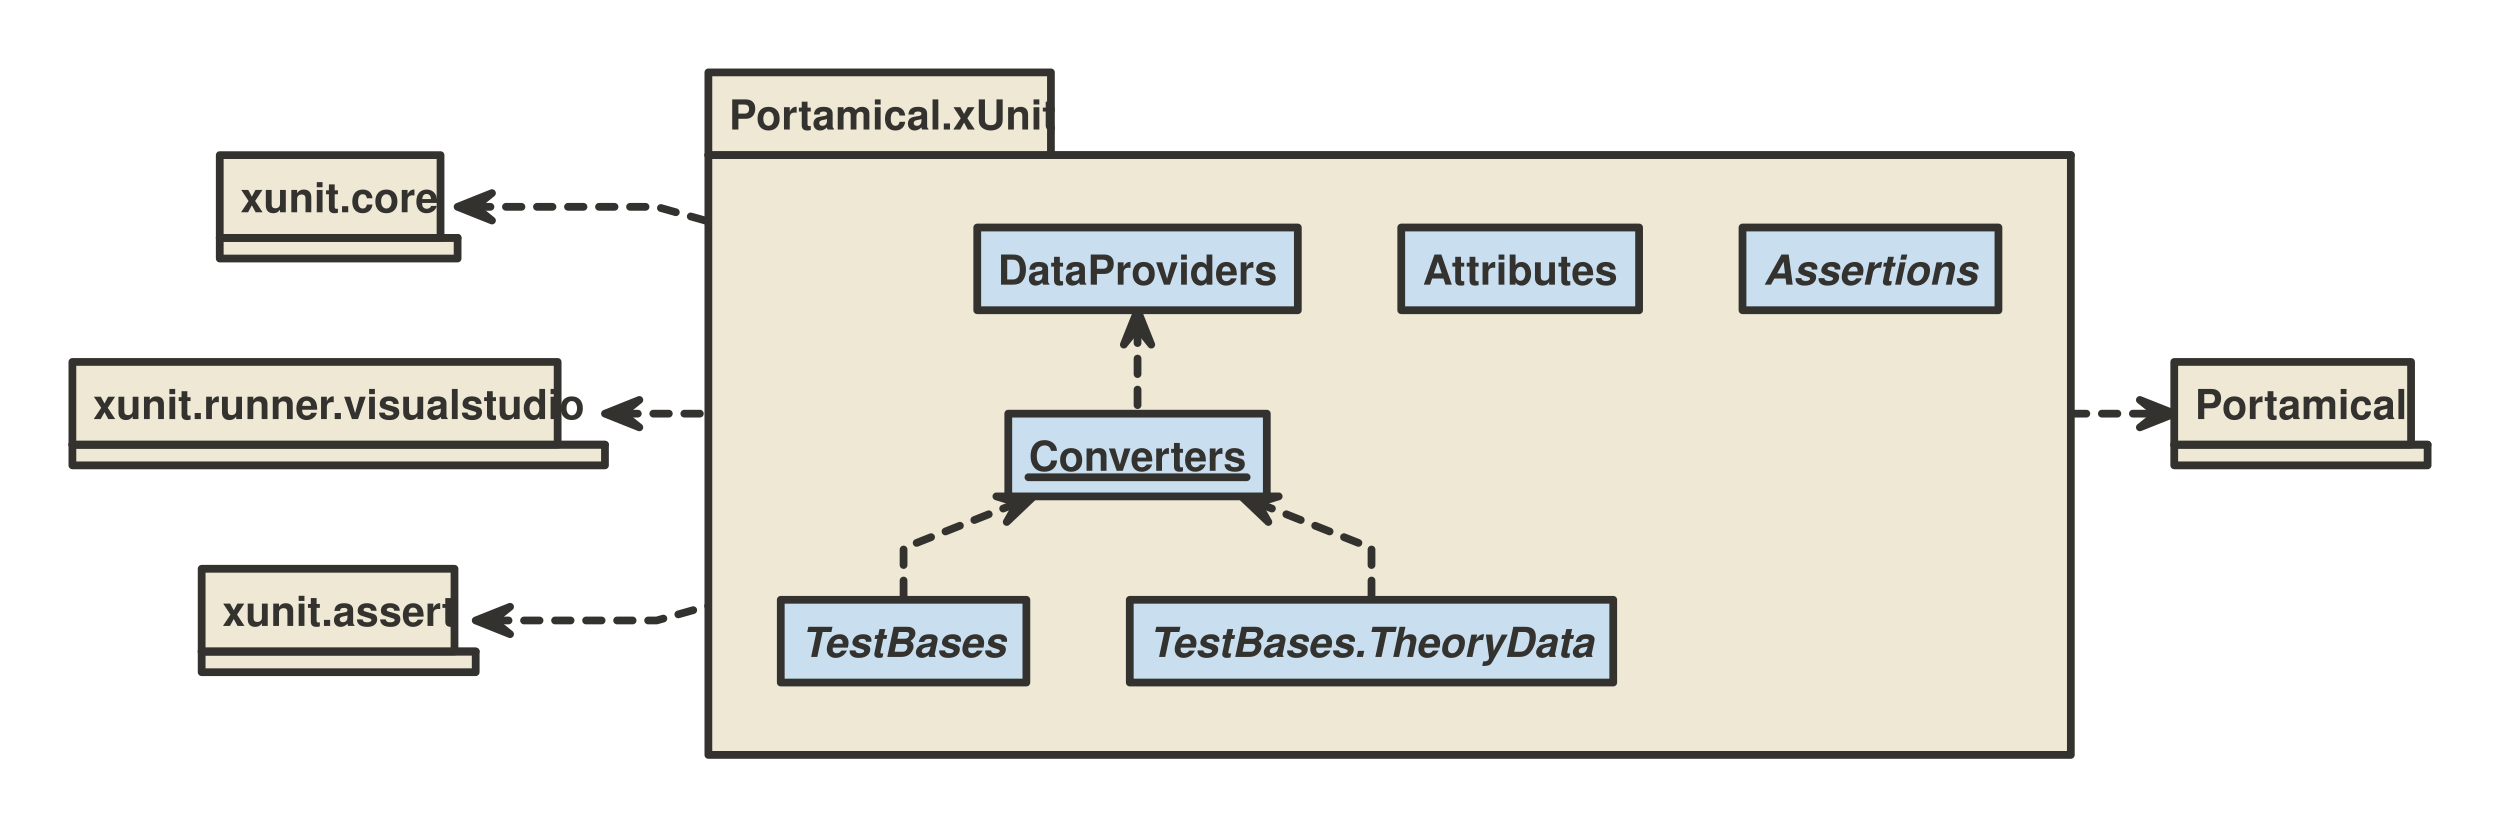
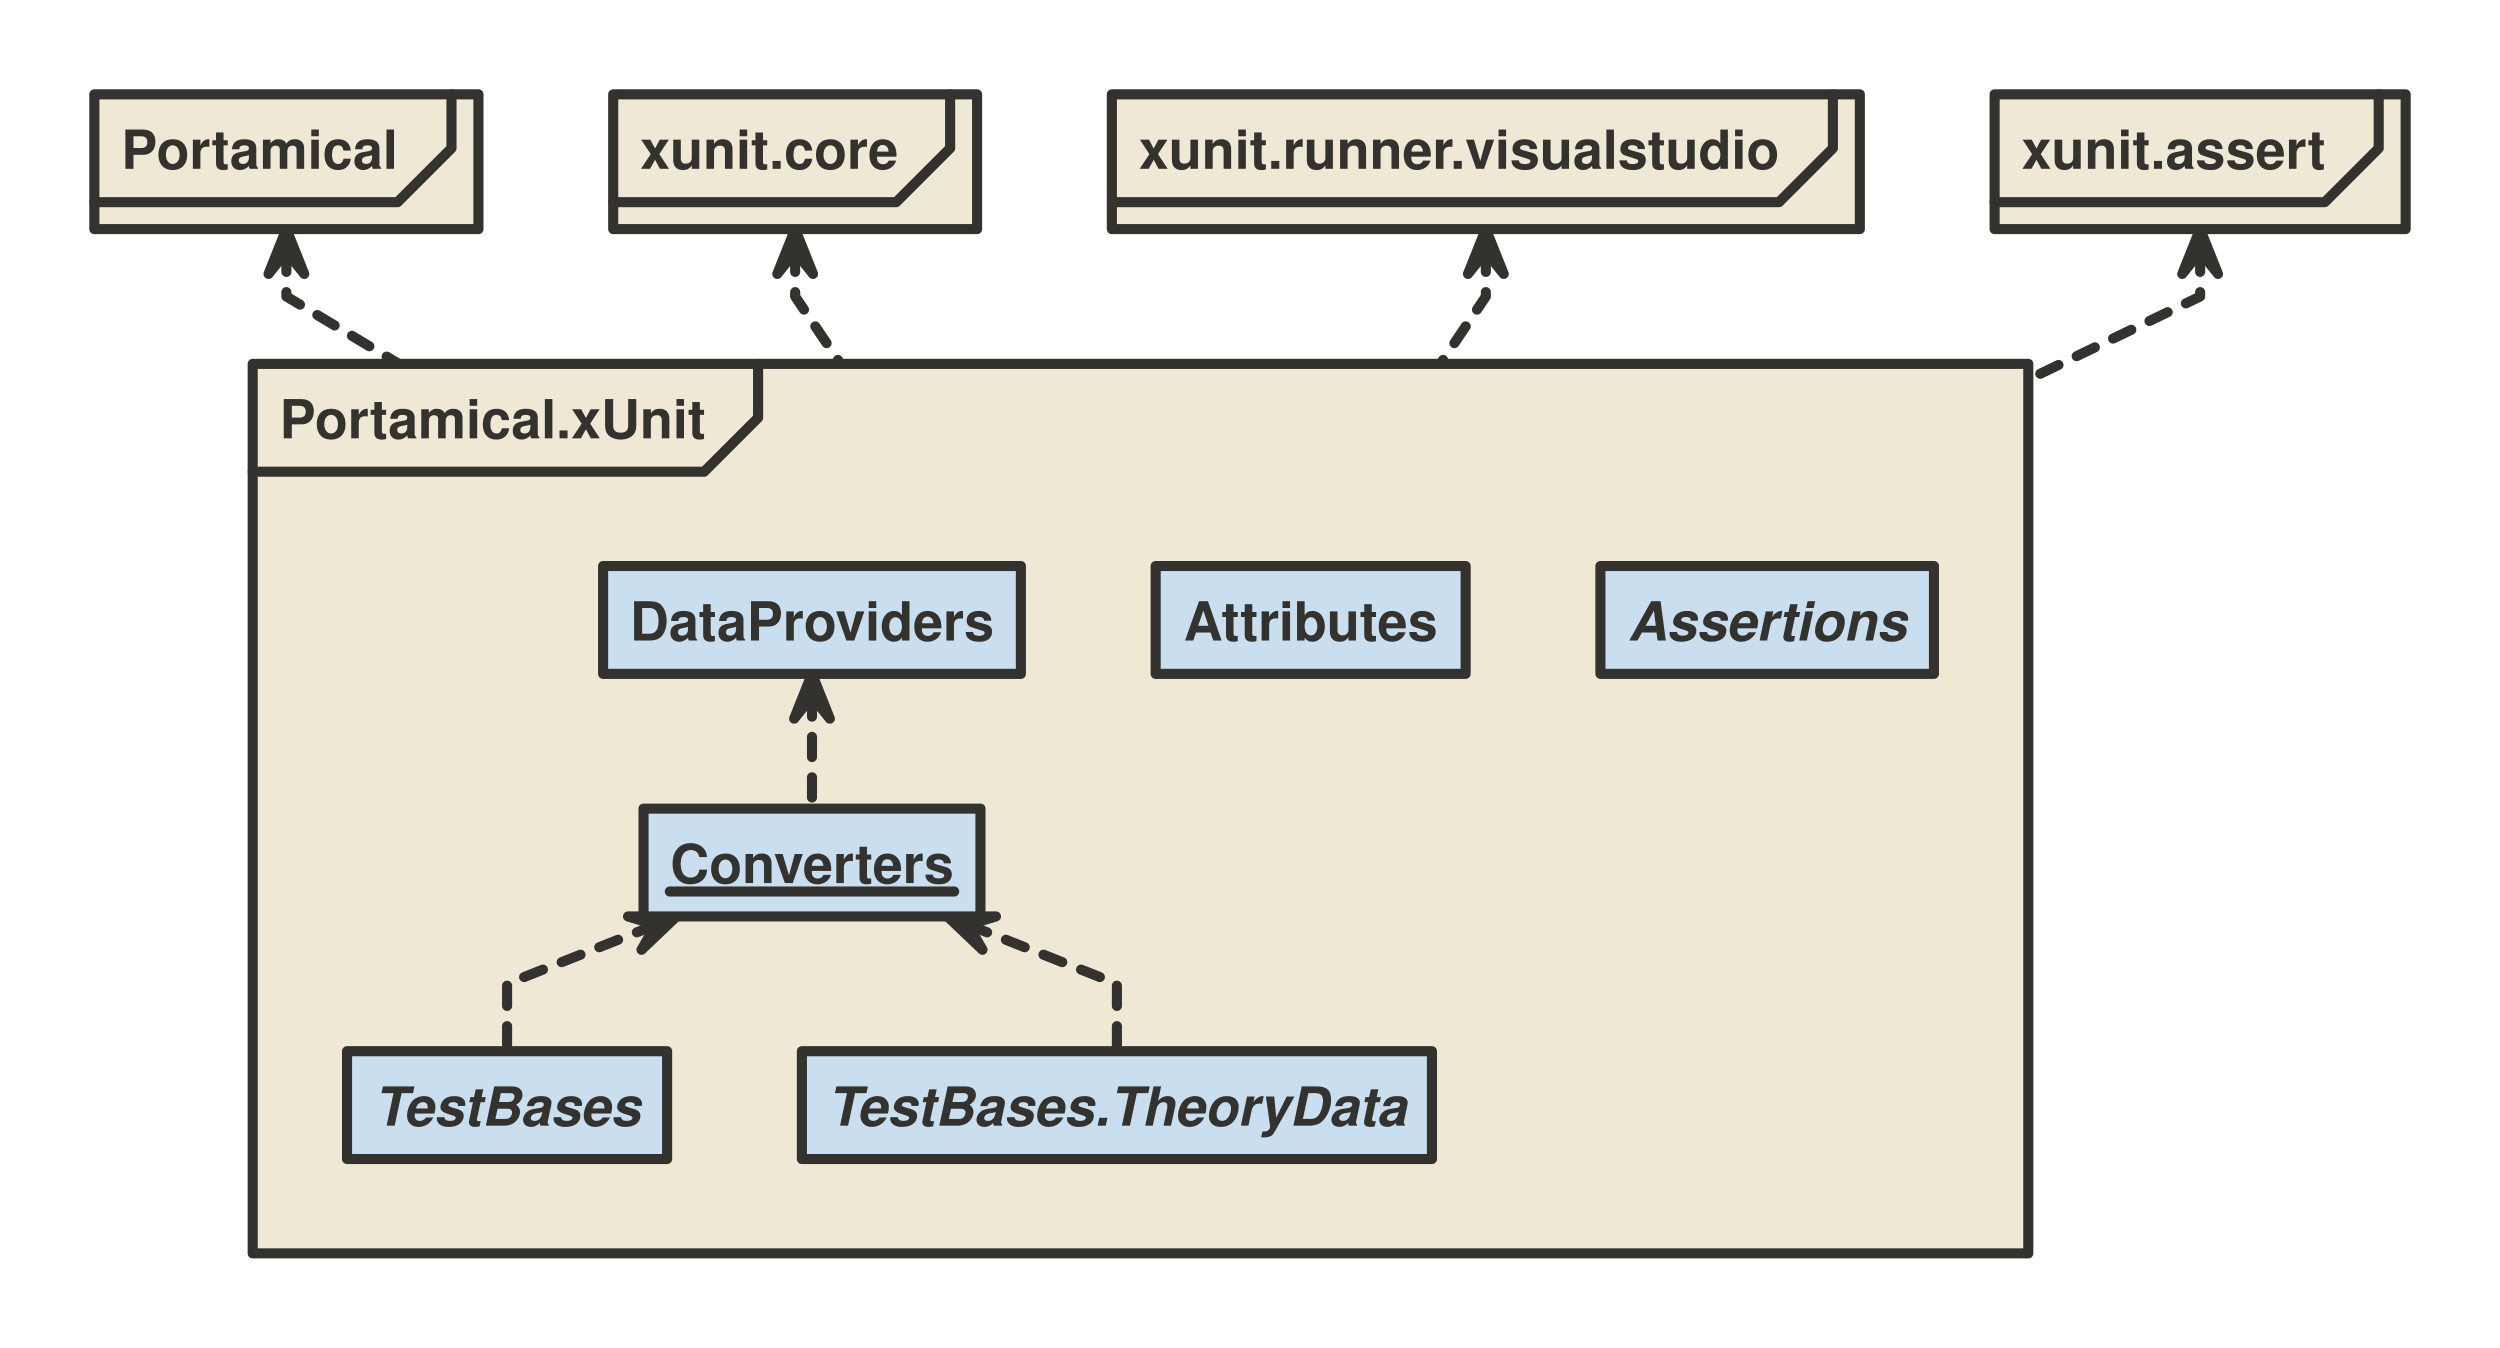
- <svg xmlns="http://www.w3.org/2000/svg" version="1.1" baseProfile="full" width="967.0" height="320.0" viewBox="0 0 967 320">
+ <svg xmlns="http://www.w3.org/2000/svg" version="1.1" baseProfile="full" width="742.0" height="400.0" viewBox="0 0 742 400">
  <g stroke-width="1.0" text-align="left" font="12pt Helvetica, Arial, sans-serif" font-size="12pt" font-family="Helvetica" font-weight="bold" font-style="normal">
    <g font-family="Helvetica" font-size="12pt" font-weight="bold" font-style="normal" stroke-width="3.0" stroke-linejoin="round" stroke-linecap="round" stroke="#33322E">
      <g stroke="transparent" fill="transparent">
-         <rect x="0.0" y="0.0" height="320.0" width="967.0" stroke="none" />
+         <rect x="0.0" y="0.0" height="400.0" width="742.0" stroke="none" />
      </g>
      <g transform="translate(8, 8)" fill="#33322E">
        <g transform="translate(20, 20)" fill="#33322E" font-family="Helvetica" font-size="12pt" font-weight="normal" font-style="normal">
          <g stroke-dasharray="6 6">
-             <path d="M155.7 52.0 L226 52 L246 57.644 L246.0 57.6 " fill="none" />
+             <path d="M57.0 46.7 L57 60 L90.355 80 L90.4 80.0 " fill="none" />
          </g>
-           <path d="M162.3 46.7 L155.7 52.0 L162.3 57.3 L149.0 52.0 Z" />
+           <path d="M62.3 53.3 L57.0 46.7 L51.7 53.3 L57.0 40.0 Z" />
          <g stroke-dasharray="6 6">
-             <path d="M773.0 132.0 L793 132 L806.333 132 L806.3 132.0 " fill="none" />
+             <path d="M208.0 46.7 L208 60 L221.487 80 L221.5 80.0 " fill="none" />
          </g>
-           <path d="M799.7 137.3 L806.3 132.0 L799.7 126.7 L813.0 132.0 Z" />
+           <path d="M213.3 53.3 L208.0 46.7 L202.7 53.3 L208.0 40.0 Z" />
          <g stroke-dasharray="6 6">
-             <path d="M212.7 132.0 L226 132 L246 132 L246.0 132.0 " fill="none" />
+             <path d="M413.0 46.7 L413 60 L399.513 80 L399.5 80.0 " fill="none" />
          </g>
-           <path d="M219.3 126.7 L212.7 132.0 L219.3 137.3 L206.0 132.0 Z" />
+           <path d="M418.3 53.3 L413.0 46.7 L407.7 53.3 L413.0 40.0 Z" />
          <g stroke-dasharray="6 6">
-             <path d="M162.7 212.0 L226 212 L246 206.356 L246.0 206.4 " fill="none" />
+             <path d="M625.0 46.7 L625 60 L574 84.649 L574.0 84.6 " fill="none" />
          </g>
-           <path d="M169.3 206.7 L162.7 212.0 L169.3 217.3 L156.0 212.0 Z" />
-           <g data-name="xunit.core">
-             <g fill="#eee8d5" stroke="#33322E" data-name="xunit.core">
-               <rect x="57.0" y="64.0" height="8.0" width="92.0" data-name="xunit.core" />
-               <path d="M57.0 64.0 L57.0 32.0 L142.4 32.0 L142.4 64.0 Z" data-name="xunit.core" />
-               <path d="M57.0 64.0 L149.0 64.0" fill="none" data-name="xunit.core" />
+           <path d="M630.3 53.3 L625.0 46.7 L619.7 53.3 L625.0 40.0 Z" />
+           <g data-name="Portamical">
+             <g fill="#eee8d5" stroke="#33322E" data-name="Portamical">
+               <rect x="0.0" y="0.0" height="40.0" width="114.0" data-name="Portamical" />
+               <path d="M0.0 32.0 L90.0 32.0 L106.0 16.0 L106.0 0.0" fill="none" data-name="Portamical" />
            </g>
-             <g transform="translate(57, 32)" font-family="Helvetica" font-size="12pt" font-weight="bold" font-style="normal" data-name="xunit.core" data-compartment="0">
-               <g transform="translate(8, 8)" fill="#33322E" text-align="left" data-name="xunit.core" data-compartment="0">
-                 <text x="0.0" y="14.1" stroke="none" data-name="xunit.core" data-compartment="0">xunit.core</text>
+             <g transform="translate(0, 0)" font-family="Helvetica" font-size="12pt" font-weight="bold" font-style="normal" data-name="Portamical" data-compartment="0">
+               <g transform="translate(8, 8)" fill="#33322E" text-align="left" data-name="Portamical" data-compartment="0">
+                 <text x="0.0" y="14.1" stroke="none" data-name="Portamical" data-compartment="0">Portamical</text>
              </g>
            </g>
-             <g transform="translate(57, 64)" font-family="Helvetica" font-size="12pt" font-weight="normal" font-style="normal" data-name="xunit.core" data-compartment="1">
-               <g transform="translate(8, 8)" fill="#33322E" data-name="xunit.core" data-compartment="1">
+             <g transform="translate(0, 32)" font-family="Helvetica" font-size="12pt" font-weight="normal" font-style="normal" data-name="Portamical" data-compartment="1">
+               <g transform="translate(8, 8)" fill="#33322E" data-name="Portamical" data-compartment="1">
								
							</g>
            </g>
          </g>
          <g data-name="Portamical.xUnit">
            <g fill="#eee8d5" stroke="#33322E" data-name="Portamical.xUnit">
-               <rect x="246.0" y="32.0" height="232.0" width="527.0" data-name="Portamical.xUnit" />
-               <path d="M246.0 32.0 L246.0 0.0 L378.5 0.0 L378.5 32.0 Z" data-name="Portamical.xUnit" />
-               <path d="M246.0 32.0 L773.0 32.0" fill="none" data-name="Portamical.xUnit" />
+               <rect x="47.0" y="80.0" height="264.0" width="527.0" data-name="Portamical.xUnit" />
+               <path d="M47.0 112.0 L181.0 112.0 L197.0 96.0 L197.0 80.0" fill="none" data-name="Portamical.xUnit" />
            </g>
-             <g transform="translate(246, 0)" font-family="Helvetica" font-size="12pt" font-weight="bold" font-style="normal" data-name="Portamical.xUnit" data-compartment="0">
+             <g transform="translate(47, 80)" font-family="Helvetica" font-size="12pt" font-weight="bold" font-style="normal" data-name="Portamical.xUnit" data-compartment="0">
              <g transform="translate(8, 8)" fill="#33322E" text-align="left" data-name="Portamical.xUnit" data-compartment="0">
                <text x="0.0" y="14.1" stroke="none" data-name="Portamical.xUnit" data-compartment="0">Portamical.xUnit</text>
              </g>
            </g>
-             <g transform="translate(246, 32)" font-family="Helvetica" font-size="12pt" font-weight="normal" font-style="normal" data-name="Portamical.xUnit" data-compartment="1">
+             <g transform="translate(47, 112)" font-family="Helvetica" font-size="12pt" font-weight="normal" font-style="normal" data-name="Portamical.xUnit" data-compartment="1">
              <g transform="translate(8, 8)" fill="#33322E" data-name="Portamical.xUnit" data-compartment="1">
                <g transform="translate(20, 20)" fill="#33322E" font-family="Helvetica" font-size="12pt" font-weight="normal" font-style="normal" data-name="Portamical.xUnit" data-compartment="1">
                  <g stroke-dasharray="6 6" data-name="Portamical.xUnit" data-compartment="1">
                    <path d="M138.0 38.7 L138 52 L138 72 L138.0 72.0 " fill="none" data-name="Portamical.xUnit" data-compartment="1" />
                  </g>
                  <path d="M143.3 45.3 L138.0 38.7 L132.7 45.3 L138.0 32.0 Z" data-name="Portamical.xUnit" data-compartment="1" />
                  <g stroke-dasharray="6 6" data-name="Portamical.xUnit" data-compartment="1">
                    <path d="M91.6 106.5 L47.5 124 L47.5 144 L47.5 144.0 " fill="none" data-name="Portamical.xUnit" data-compartment="1" />
                  </g>
                  <path d="M87.4 113.9 L91.6 106.5 L83.4 104.0 L97.8 104.0 Z" data-name="Portamical.xUnit" data-compartment="1" />
                  <g stroke-dasharray="6 6" data-name="Portamical.xUnit" data-compartment="1">
                    <path d="M184.4 106.5 L228.5 124 L228.5 144 L228.5 144.0 " fill="none" data-name="Portamical.xUnit" data-compartment="1" />
                  </g>
                  <path d="M192.6 104.0 L184.4 106.5 L188.6 113.9 L178.2 104.0 Z" data-name="Portamical.xUnit" data-compartment="1" />
                  <g data-name="DataProviders">
                    <g fill="#C9DEEF" stroke="#33322E" data-name="DataProviders">
                      <rect x="76.0" y="0.0" height="32.0" width="124.0" data-name="DataProviders" />
                    </g>
                    <g transform="translate(76, 0)" font-family="Helvetica" font-size="12pt" font-weight="bold" font-style="normal" data-name="DataProviders" data-compartment="0">
                      <g transform="translate(8, 8)" fill="#33322E" text-align="center" data-name="DataProviders" data-compartment="0">
                        <text x="54.0" y="14.1" stroke="none" text-anchor="middle" data-name="DataProviders" data-compartment="0">DataProviders</text>
                      </g>
                    </g>
                  </g>
                  <g data-name="Converters">
                    <g fill="#C9DEEF" stroke="#33322E" data-name="Converters">
                      <rect x="88.0" y="72.0" height="32.0" width="100.0" data-name="Converters" />
                    </g>
                    <g transform="translate(88, 72)" font-family="Helvetica" font-size="12pt" font-weight="bold" font-style="normal" data-name="Converters" data-compartment="0">
                      <g transform="translate(8, 8)" fill="#33322E" text-align="center" stroke-width="3.0" data-name="Converters" data-compartment="0">
                        <text x="42.0" y="14.1" stroke="none" text-anchor="middle" data-name="Converters" data-compartment="0">Converters</text>
                        <path d="M-0.2 16.6 L84.2 16.6" fill="none" data-name="Converters" data-compartment="0" />
                      </g>
                    </g>
                  </g>
                  <g data-name="TestBases">
                    <g fill="#C9DEEF" stroke="#33322E" data-name="TestBases">
                      <rect x="0.0" y="144.0" height="32.0" width="95.0" data-name="TestBases" />
                    </g>
                    <g transform="translate(0, 144)" font-family="Helvetica" font-size="12pt" font-weight="bold" font-style="italic" data-name="TestBases" data-compartment="0">
                      <g transform="translate(8, 8)" fill="#33322E" text-align="center" data-name="TestBases" data-compartment="0">
                        <text x="39.5" y="14.1" stroke="none" text-anchor="middle" data-name="TestBases" data-compartment="0">TestBases</text>
                      </g>
                    </g>
                  </g>
                  <g data-name="TestBases.TheoryData">
                    <g fill="#C9DEEF" stroke="#33322E" data-name="TestBases.TheoryData">
                      <rect x="135.0" y="144.0" height="32.0" width="187.0" data-name="TestBases.TheoryData" />
                    </g>
                    <g transform="translate(135, 144)" font-family="Helvetica" font-size="12pt" font-weight="bold" font-style="italic" data-name="TestBases.TheoryData" data-compartment="0">
                      <g transform="translate(8, 8)" fill="#33322E" text-align="center" data-name="TestBases.TheoryData" data-compartment="0">
                        <text x="85.5" y="14.1" stroke="none" text-anchor="middle" data-name="TestBases.TheoryData" data-compartment="0">TestBases.TheoryData</text>
                      </g>
                    </g>
                  </g>
                  <g data-name="Attributes">
                    <g fill="#C9DEEF" stroke="#33322E" data-name="Attributes">
                      <rect x="240.0" y="0.0" height="32.0" width="92.0" data-name="Attributes" />
                    </g>
                    <g transform="translate(240, 0)" font-family="Helvetica" font-size="12pt" font-weight="bold" font-style="normal" data-name="Attributes" data-compartment="0">
                      <g transform="translate(8, 8)" fill="#33322E" text-align="center" data-name="Attributes" data-compartment="0">
                        <text x="38.0" y="14.1" stroke="none" text-anchor="middle" data-name="Attributes" data-compartment="0">Attributes</text>
                      </g>
                    </g>
                  </g>
                  <g data-name="Assertions">
                    <g fill="#C9DEEF" stroke="#33322E" data-name="Assertions">
                      <rect x="372.0" y="0.0" height="32.0" width="99.0" data-name="Assertions" />
                    </g>
                    <g transform="translate(372, 0)" font-family="Helvetica" font-size="12pt" font-weight="bold" font-style="italic" data-name="Assertions" data-compartment="0">
                      <g transform="translate(8, 8)" fill="#33322E" text-align="center" data-name="Assertions" data-compartment="0">
                        <text x="41.5" y="14.1" stroke="none" text-anchor="middle" data-name="Assertions" data-compartment="0">Assertions</text>
                      </g>
                    </g>
                  </g>
                </g>
              </g>
            </g>
          </g>
-           <g data-name="Portamical">
-             <g fill="#eee8d5" stroke="#33322E" data-name="Portamical">
-               <rect x="813.0" y="144.0" height="8.0" width="98.0" data-name="Portamical" />
-               <path d="M813.0 144.0 L813.0 112.0 L904.6 112.0 L904.6 144.0 Z" data-name="Portamical" />
-               <path d="M813.0 144.0 L911.0 144.0" fill="none" data-name="Portamical" />
+           <g data-name="xunit.core">
+             <g fill="#eee8d5" stroke="#33322E" data-name="xunit.core">
+               <rect x="154.0" y="0.0" height="40.0" width="108.0" data-name="xunit.core" />
+               <path d="M154.0 32.0 L238.0 32.0 L254.0 16.0 L254.0 0.0" fill="none" data-name="xunit.core" />
            </g>
-             <g transform="translate(813, 112)" font-family="Helvetica" font-size="12pt" font-weight="bold" font-style="normal" data-name="Portamical" data-compartment="0">
-               <g transform="translate(8, 8)" fill="#33322E" text-align="left" data-name="Portamical" data-compartment="0">
-                 <text x="0.0" y="14.1" stroke="none" data-name="Portamical" data-compartment="0">Portamical</text>
+             <g transform="translate(154, 0)" font-family="Helvetica" font-size="12pt" font-weight="bold" font-style="normal" data-name="xunit.core" data-compartment="0">
+               <g transform="translate(8, 8)" fill="#33322E" text-align="left" data-name="xunit.core" data-compartment="0">
+                 <text x="0.0" y="14.1" stroke="none" data-name="xunit.core" data-compartment="0">xunit.core</text>
              </g>
            </g>
-             <g transform="translate(813, 144)" font-family="Helvetica" font-size="12pt" font-weight="normal" font-style="normal" data-name="Portamical" data-compartment="1">
-               <g transform="translate(8, 8)" fill="#33322E" data-name="Portamical" data-compartment="1">
+             <g transform="translate(154, 32)" font-family="Helvetica" font-size="12pt" font-weight="normal" font-style="normal" data-name="xunit.core" data-compartment="1">
+               <g transform="translate(8, 8)" fill="#33322E" data-name="xunit.core" data-compartment="1">
								
							</g>
            </g>
          </g>
          <g data-name="xunit.runner.visualstudio">
            <g fill="#eee8d5" stroke="#33322E" data-name="xunit.runner.visualstudio">
-               <rect x="0.0" y="144.0" height="8.0" width="206.0" data-name="xunit.runner.visualstudio" />
-               <path d="M0.0 144.0 L0.0 112.0 L187.7 112.0 L187.7 144.0 Z" data-name="xunit.runner.visualstudio" />
-               <path d="M0.0 144.0 L206.0 144.0" fill="none" data-name="xunit.runner.visualstudio" />
+               <rect x="302.0" y="0.0" height="40.0" width="222.0" data-name="xunit.runner.visualstudio" />
+               <path d="M302.0 32.0 L500.0 32.0 L516.0 16.0 L516.0 0.0" fill="none" data-name="xunit.runner.visualstudio" />
            </g>
-             <g transform="translate(0, 112)" font-family="Helvetica" font-size="12pt" font-weight="bold" font-style="normal" data-name="xunit.runner.visualstudio" data-compartment="0">
+             <g transform="translate(302, 0)" font-family="Helvetica" font-size="12pt" font-weight="bold" font-style="normal" data-name="xunit.runner.visualstudio" data-compartment="0">
              <g transform="translate(8, 8)" fill="#33322E" text-align="left" data-name="xunit.runner.visualstudio" data-compartment="0">
                <text x="0.0" y="14.1" stroke="none" data-name="xunit.runner.visualstudio" data-compartment="0">xunit.runner.visualstudio</text>
              </g>
            </g>
-             <g transform="translate(0, 144)" font-family="Helvetica" font-size="12pt" font-weight="normal" font-style="normal" data-name="xunit.runner.visualstudio" data-compartment="1">
+             <g transform="translate(302, 32)" font-family="Helvetica" font-size="12pt" font-weight="normal" font-style="normal" data-name="xunit.runner.visualstudio" data-compartment="1">
              <g transform="translate(8, 8)" fill="#33322E" data-name="xunit.runner.visualstudio" data-compartment="1">
								
							</g>
            </g>
          </g>
          <g data-name="xunit.assert">
            <g fill="#eee8d5" stroke="#33322E" data-name="xunit.assert">
-               <rect x="50.0" y="224.0" height="8.0" width="106.0" data-name="xunit.assert" />
-               <path d="M50.0 224.0 L50.0 192.0 L147.8 192.0 L147.8 224.0 Z" data-name="xunit.assert" />
-               <path d="M50.0 224.0 L156.0 224.0" fill="none" data-name="xunit.assert" />
+               <rect x="564.0" y="0.0" height="40.0" width="122.0" data-name="xunit.assert" />
+               <path d="M564.0 32.0 L662.0 32.0 L678.0 16.0 L678.0 0.0" fill="none" data-name="xunit.assert" />
            </g>
-             <g transform="translate(50, 192)" font-family="Helvetica" font-size="12pt" font-weight="bold" font-style="normal" data-name="xunit.assert" data-compartment="0">
+             <g transform="translate(564, 0)" font-family="Helvetica" font-size="12pt" font-weight="bold" font-style="normal" data-name="xunit.assert" data-compartment="0">
              <g transform="translate(8, 8)" fill="#33322E" text-align="left" data-name="xunit.assert" data-compartment="0">
                <text x="0.0" y="14.1" stroke="none" data-name="xunit.assert" data-compartment="0">xunit.assert</text>
              </g>
            </g>
-             <g transform="translate(50, 224)" font-family="Helvetica" font-size="12pt" font-weight="normal" font-style="normal" data-name="xunit.assert" data-compartment="1">
+             <g transform="translate(564, 32)" font-family="Helvetica" font-size="12pt" font-weight="normal" font-style="normal" data-name="xunit.assert" data-compartment="1">
              <g transform="translate(8, 8)" fill="#33322E" data-name="xunit.assert" data-compartment="1">
								
							</g>
            </g>
          </g>
        </g>
      </g>
    </g>
  </g>
</svg>
